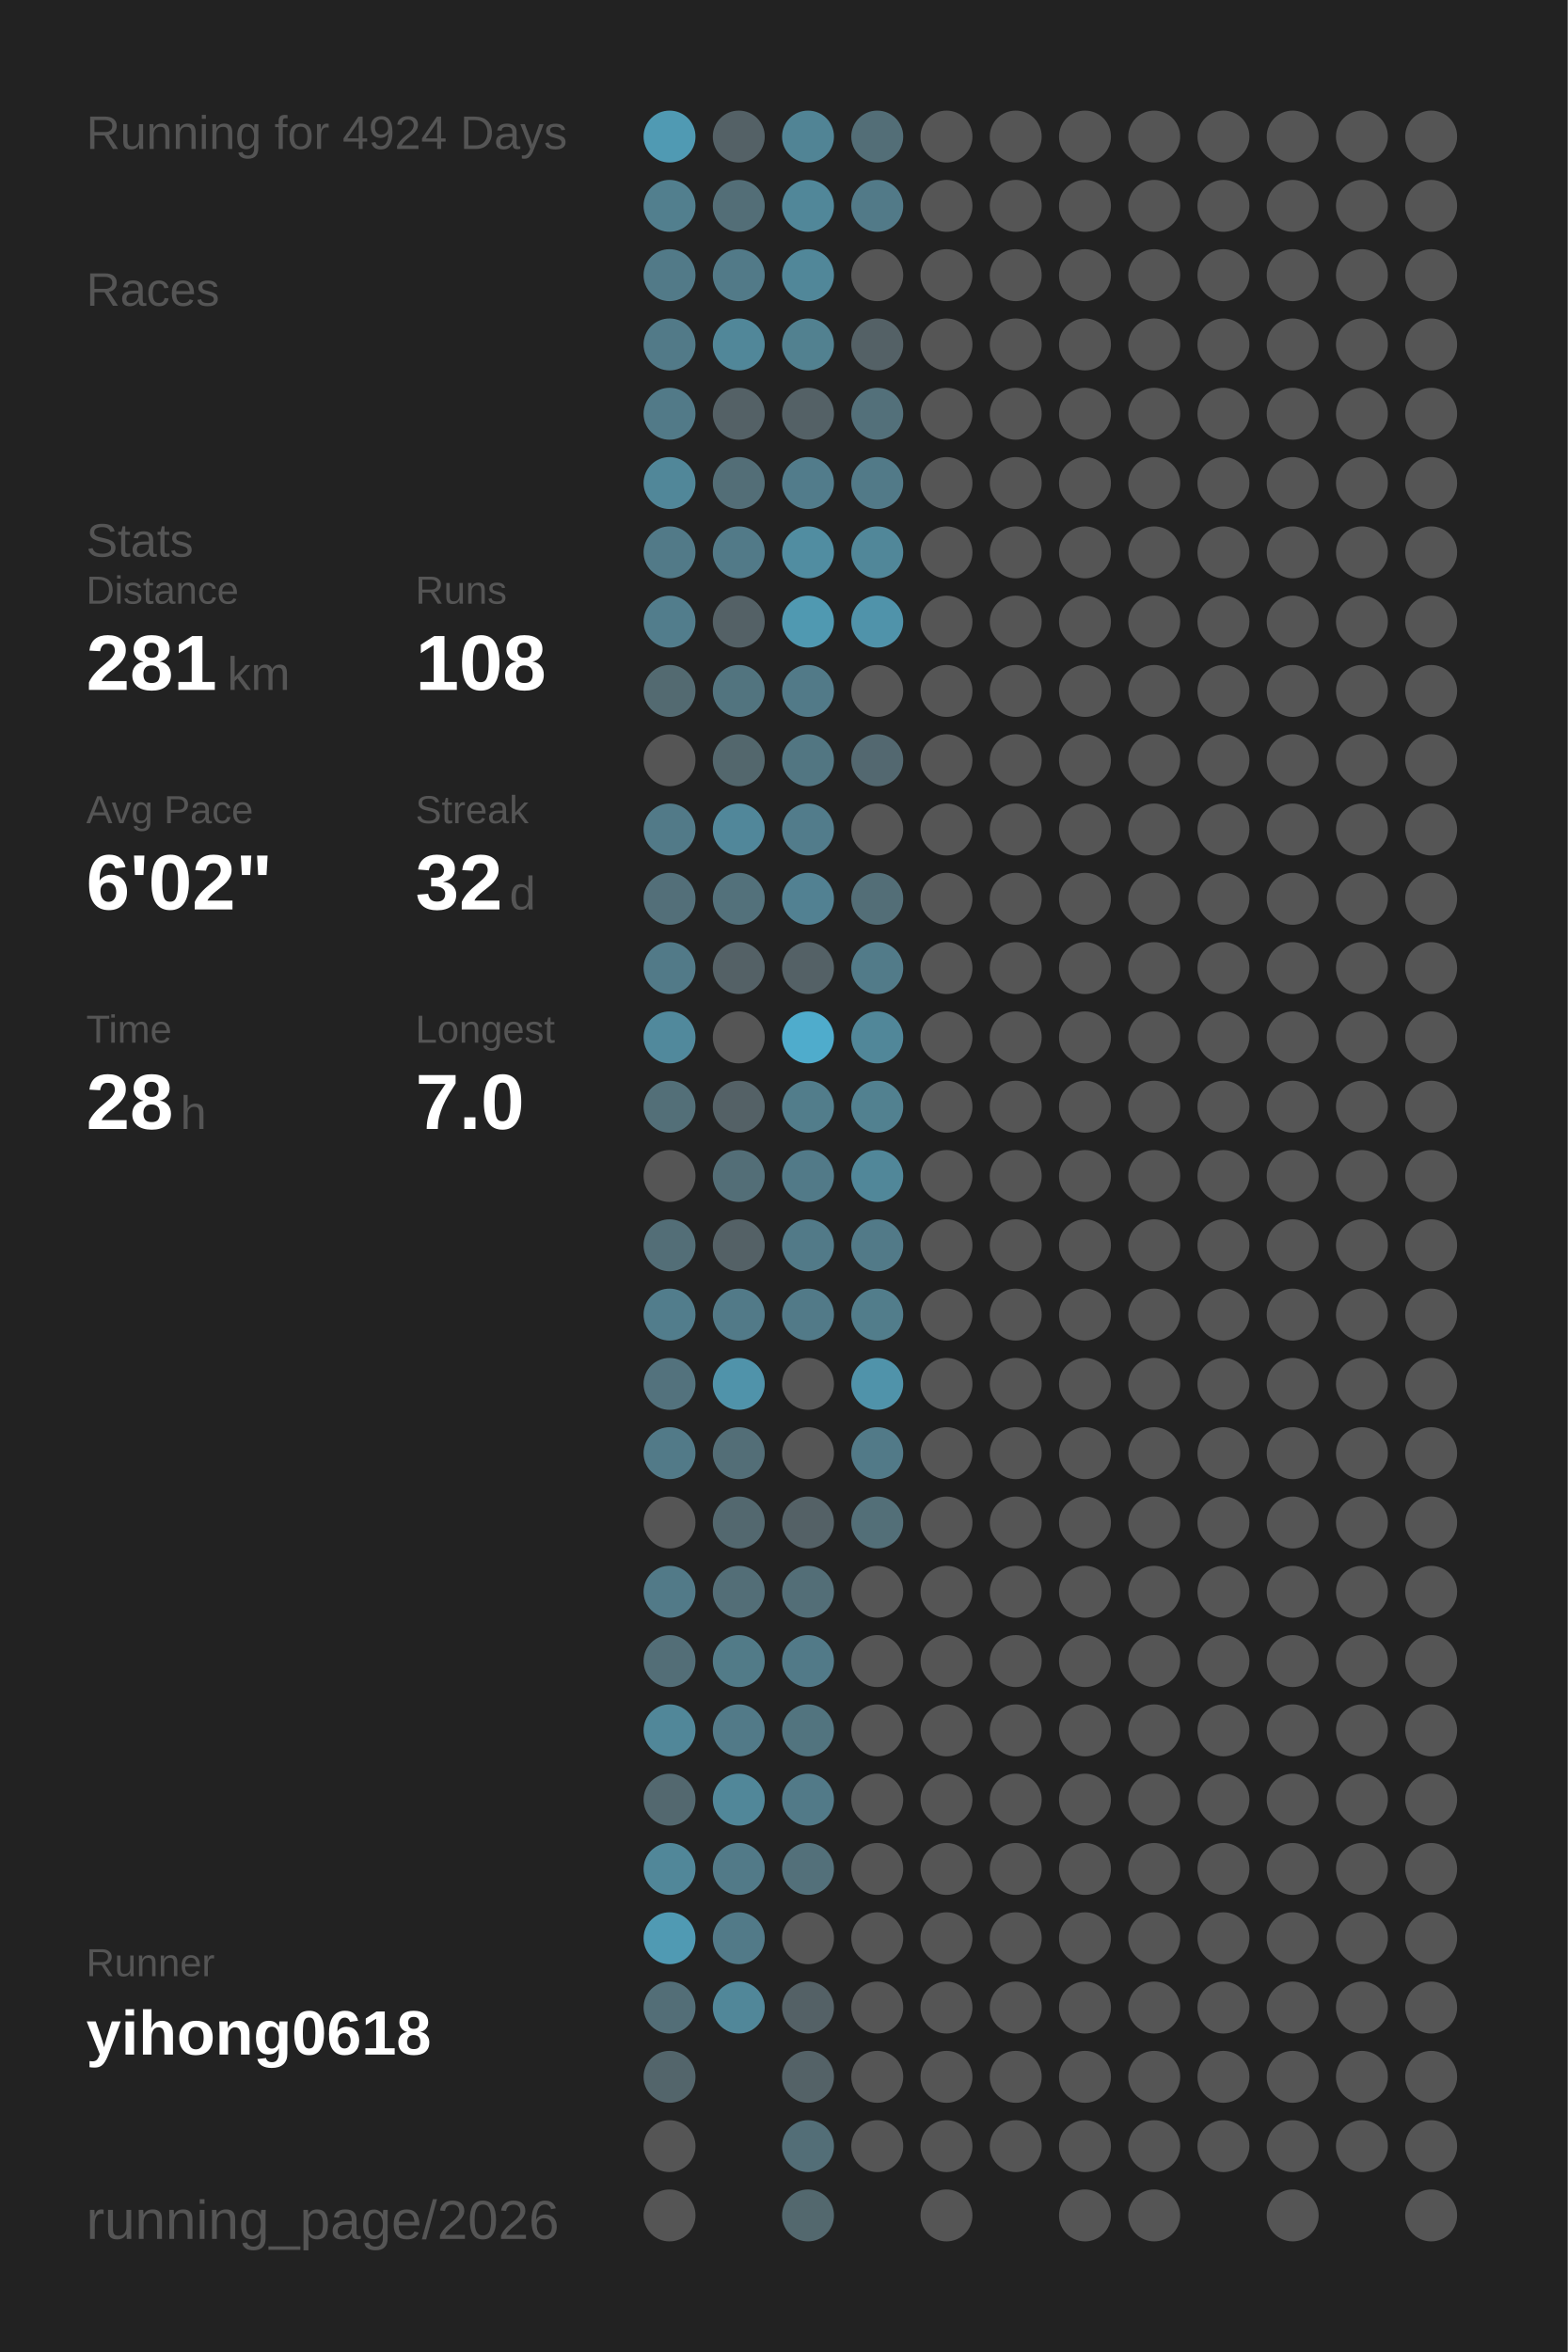
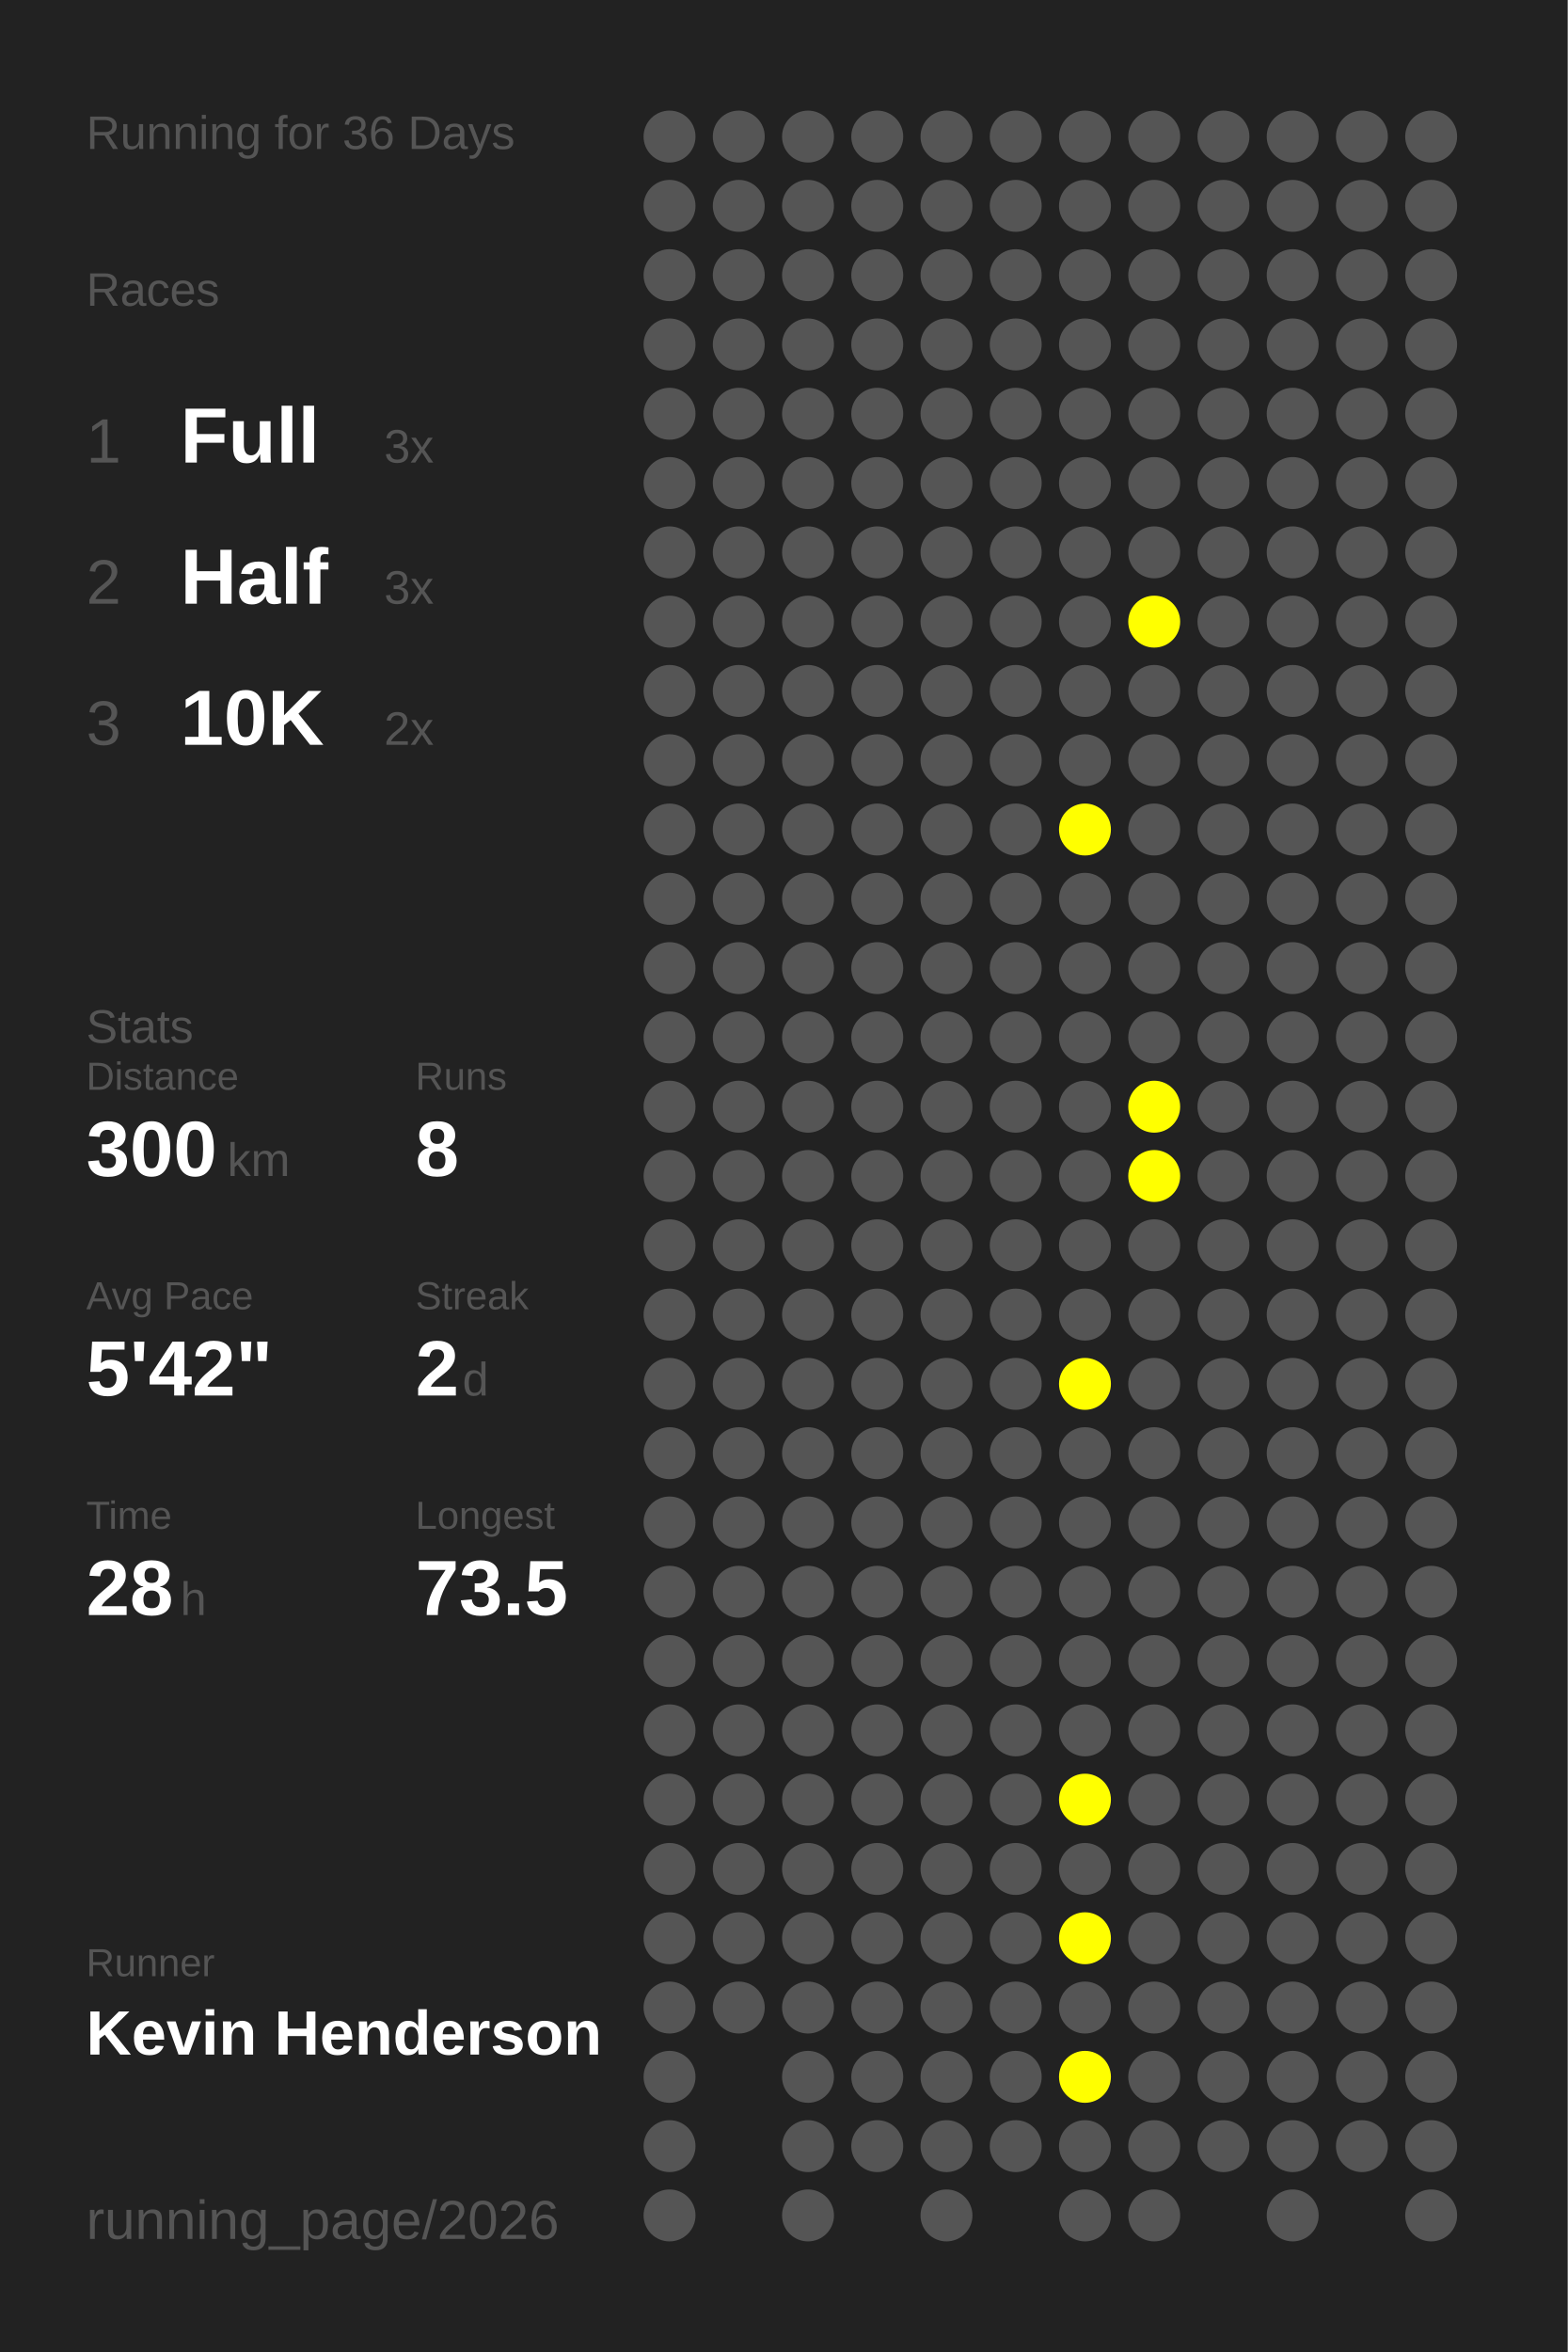
<svg xmlns="http://www.w3.org/2000/svg" baseProfile="full" height="300mm" version="1.1" viewBox="0,0,200,300" width="200mm">
  <defs />
  <rect fill="#222222" height="300" width="200" x="0" y="0" />
-   <text fill="#555555" style="font-size:6px; font-family:Arial;" x="11" y="19">Running for 4924 Days</text>
+   <text fill="#555555" style="font-size:6px; font-family:Arial;" x="11" y="19">Running for 36 Days</text>
  <text fill="#555555" style="font-size:6px; font-family:Arial;" x="11" y="39">Races</text>
-   <text fill="#555555" style="font-size:6px; font-family:Arial;" x="11" y="71">Stats</text>
-   <text fill="#555555" style="font-size:5px; font-family:Arial;" x="11" y="77">Distance</text>
-   <text fill="#FFFFFF" style="font-size:10px; font-family:Arial; font-weight:bold;" x="11" y="88">281</text>
-   <text fill="#555555" style="font-size:6px; font-family:Arial;" x="29" y="88">km</text>
-   <text fill="#555555" style="font-size:5px; font-family:Arial;" x="53" y="77">Runs</text>
-   <text fill="#FFFFFF" style="font-size:10px; font-family:Arial; font-weight:bold;" x="53" y="88">108</text>
-   <text fill="#555555" style="font-size:5px; font-family:Arial;" x="11" y="105">Avg Pace</text>
-   <text fill="#FFFFFF" style="font-size:10px; font-family:Arial; font-weight:bold;" x="11" y="116">6'02"</text>
-   <text fill="#555555" style="font-size:5px; font-family:Arial;" x="53" y="105">Streak</text>
-   <text fill="#FFFFFF" style="font-size:10px; font-family:Arial; font-weight:bold;" x="53" y="116">32</text>
-   <text fill="#555555" style="font-size:6px; font-family:Arial;" x="65" y="116">d</text>
-   <text fill="#555555" style="font-size:5px; font-family:Arial;" x="11" y="133">Time</text>
-   <text fill="#FFFFFF" style="font-size:10px; font-family:Arial; font-weight:bold;" x="11" y="144">28</text>
-   <text fill="#555555" style="font-size:6px; font-family:Arial;" x="23" y="144">h</text>
-   <text fill="#555555" style="font-size:5px; font-family:Arial;" x="53" y="133">Longest</text>
-   <text fill="#FFFFFF" style="font-size:10px; font-family:Arial; font-weight:bold;" x="53" y="144">7.0</text>
+   <text fill="#555555" style="font-size:8px; font-family:Arial;" x="11" y="59">1</text>
+   <text fill="#FFFFFF" style="font-size:10px; font-family:Arial; font-weight:bold;" x="23" y="59">Full</text>
+   <text fill="#555555" style="font-size:6px; font-family:Arial;" x="49" y="59">3x</text>
+   <text fill="#555555" style="font-size:8px; font-family:Arial;" x="11" y="77">2</text>
+   <text fill="#FFFFFF" style="font-size:10px; font-family:Arial; font-weight:bold;" x="23" y="77">Half</text>
+   <text fill="#555555" style="font-size:6px; font-family:Arial;" x="49" y="77">3x</text>
+   <text fill="#555555" style="font-size:8px; font-family:Arial;" x="11" y="95">3</text>
+   <text fill="#FFFFFF" style="font-size:10px; font-family:Arial; font-weight:bold;" x="23" y="95">10K</text>
+   <text fill="#555555" style="font-size:6px; font-family:Arial;" x="49" y="95">2x</text>
+   <text fill="#555555" style="font-size:6px; font-family:Arial;" x="11" y="133">Stats</text>
+   <text fill="#555555" style="font-size:5px; font-family:Arial;" x="11" y="139">Distance</text>
+   <text fill="#FFFFFF" style="font-size:10px; font-family:Arial; font-weight:bold;" x="11" y="150">300</text>
+   <text fill="#555555" style="font-size:6px; font-family:Arial;" x="29" y="150">km</text>
+   <text fill="#555555" style="font-size:5px; font-family:Arial;" x="53" y="139">Runs</text>
+   <text fill="#FFFFFF" style="font-size:10px; font-family:Arial; font-weight:bold;" x="53" y="150">8</text>
+   <text fill="#555555" style="font-size:5px; font-family:Arial;" x="11" y="167">Avg Pace</text>
+   <text fill="#FFFFFF" style="font-size:10px; font-family:Arial; font-weight:bold;" x="11" y="178">5'42"</text>
+   <text fill="#555555" style="font-size:5px; font-family:Arial;" x="53" y="167">Streak</text>
+   <text fill="#FFFFFF" style="font-size:10px; font-family:Arial; font-weight:bold;" x="53" y="178">2</text>
+   <text fill="#555555" style="font-size:6px; font-family:Arial;" x="59" y="178">d</text>
+   <text fill="#555555" style="font-size:5px; font-family:Arial;" x="11" y="195">Time</text>
+   <text fill="#FFFFFF" style="font-size:10px; font-family:Arial; font-weight:bold;" x="11" y="206">28</text>
+   <text fill="#555555" style="font-size:6px; font-family:Arial;" x="23" y="206">h</text>
+   <text fill="#555555" style="font-size:5px; font-family:Arial;" x="53" y="195">Longest</text>
+   <text fill="#FFFFFF" style="font-size:10px; font-family:Arial; font-weight:bold;" x="53" y="206">73.5</text>
  <text fill="#555555" style="font-size:5px; font-family:Arial;" x="11" y="252.065">Runner</text>
-   <text fill="#FFFFFF" style="font-size:8px; font-family:Arial; font-weight:bold;" x="11" y="262.065">yihong0618</text>
+   <text fill="#FFFFFF" style="font-size:8px; font-family:Arial; font-weight:bold;" x="11" y="262.065">Kevin Henderson</text>
  <text fill="#555555" style="font-size:7px; font-family:Arial;" x="11" y="285.581">running_page/2026</text>
-   <circle cx="85.417" cy="17.419" fill="#509ab3" r="3.312" />
-   <circle cx="85.417" cy="26.258" fill="#527f8e" r="3.312" />
-   <circle cx="85.417" cy="35.097" fill="#527a88" r="3.312" />
-   <circle cx="85.417" cy="43.935" fill="#527a88" r="3.312" />
-   <circle cx="85.417" cy="52.774" fill="#527a88" r="3.312" />
-   <circle cx="85.417" cy="61.613" fill="#518799" r="3.312" />
-   <circle cx="85.417" cy="70.452" fill="#527a88" r="3.312" />
-   <circle cx="85.417" cy="79.29" fill="#527d8c" r="3.312" />
-   <circle cx="85.417" cy="88.129" fill="#536a71" r="3.312" />
+   <circle cx="85.417" cy="17.419" fill="#555555" r="3.312" />
+   <circle cx="85.417" cy="26.258" fill="#555555" r="3.312" />
+   <circle cx="85.417" cy="35.097" fill="#555555" r="3.312" />
+   <circle cx="85.417" cy="43.935" fill="#555555" r="3.312" />
+   <circle cx="85.417" cy="52.774" fill="#555555" r="3.312" />
+   <circle cx="85.417" cy="61.613" fill="#555555" r="3.312" />
+   <circle cx="85.417" cy="70.452" fill="#555555" r="3.312" />
+   <circle cx="85.417" cy="79.29" fill="#555555" r="3.312" />
+   <circle cx="85.417" cy="88.129" fill="#555555" r="3.312" />
  <circle cx="85.417" cy="96.968" fill="#555555" r="3.312" />
-   <circle cx="85.417" cy="105.806" fill="#527a88" r="3.312" />
-   <circle cx="85.417" cy="114.645" fill="#536f79" r="3.312" />
-   <circle cx="85.417" cy="123.484" fill="#527a88" r="3.312" />
-   <circle cx="85.417" cy="132.323" fill="#51899c" r="3.312" />
-   <circle cx="85.417" cy="141.161" fill="#536f78" r="3.312" />
+   <circle cx="85.417" cy="105.806" fill="#555555" r="3.312" />
+   <circle cx="85.417" cy="114.645" fill="#555555" r="3.312" />
+   <circle cx="85.417" cy="123.484" fill="#555555" r="3.312" />
+   <circle cx="85.417" cy="132.323" fill="#555555" r="3.312" />
+   <circle cx="85.417" cy="141.161" fill="#555555" r="3.312" />
  <circle cx="85.417" cy="150" fill="#555555" r="3.312" />
-   <circle cx="85.417" cy="158.839" fill="#536e77" r="3.312" />
-   <circle cx="85.417" cy="167.677" fill="#527d8c" r="3.312" />
-   <circle cx="85.417" cy="176.516" fill="#53727d" r="3.312" />
-   <circle cx="85.417" cy="185.355" fill="#527a88" r="3.312" />
+   <circle cx="85.417" cy="158.839" fill="#555555" r="3.312" />
+   <circle cx="85.417" cy="167.677" fill="#555555" r="3.312" />
+   <circle cx="85.417" cy="176.516" fill="#555555" r="3.312" />
+   <circle cx="85.417" cy="185.355" fill="#555555" r="3.312" />
  <circle cx="85.417" cy="194.194" fill="#555555" r="3.312" />
-   <circle cx="85.417" cy="203.032" fill="#527a88" r="3.312" />
-   <circle cx="85.417" cy="211.871" fill="#536e77" r="3.312" />
-   <circle cx="85.417" cy="220.71" fill="#518799" r="3.312" />
-   <circle cx="85.417" cy="229.548" fill="#53686f" r="3.312" />
-   <circle cx="85.417" cy="238.387" fill="#518799" r="3.312" />
-   <circle cx="85.417" cy="247.226" fill="#509ab3" r="3.312" />
-   <circle cx="85.417" cy="256.065" fill="#536e77" r="3.312" />
-   <circle cx="85.417" cy="264.903" fill="#53656b" r="3.312" />
+   <circle cx="85.417" cy="203.032" fill="#555555" r="3.312" />
+   <circle cx="85.417" cy="211.871" fill="#555555" r="3.312" />
+   <circle cx="85.417" cy="220.71" fill="#555555" r="3.312" />
+   <circle cx="85.417" cy="229.548" fill="#555555" r="3.312" />
+   <circle cx="85.417" cy="238.387" fill="#555555" r="3.312" />
+   <circle cx="85.417" cy="247.226" fill="#555555" r="3.312" />
+   <circle cx="85.417" cy="256.065" fill="#555555" r="3.312" />
+   <circle cx="85.417" cy="264.903" fill="#555555" r="3.312" />
  <circle cx="85.417" cy="273.742" fill="#555555" r="3.312" />
  <circle cx="85.417" cy="282.581" fill="#555555" r="3.312" />
-   <circle cx="94.25" cy="17.419" fill="#546166" r="3.312" />
-   <circle cx="94.25" cy="26.258" fill="#536e77" r="3.312" />
-   <circle cx="94.25" cy="35.097" fill="#527a88" r="3.312" />
-   <circle cx="94.25" cy="43.935" fill="#518799" r="3.312" />
-   <circle cx="94.25" cy="52.774" fill="#546166" r="3.312" />
-   <circle cx="94.25" cy="61.613" fill="#536e77" r="3.312" />
-   <circle cx="94.25" cy="70.452" fill="#527a88" r="3.312" />
-   <circle cx="94.25" cy="79.29" fill="#546166" r="3.312" />
-   <circle cx="94.25" cy="88.129" fill="#52747f" r="3.312" />
-   <circle cx="94.25" cy="96.968" fill="#53676d" r="3.312" />
-   <circle cx="94.25" cy="105.806" fill="#51879a" r="3.312" />
-   <circle cx="94.25" cy="114.645" fill="#53717b" r="3.312" />
-   <circle cx="94.25" cy="123.484" fill="#546166" r="3.312" />
+   <circle cx="94.25" cy="17.419" fill="#555555" r="3.312" />
+   <circle cx="94.25" cy="26.258" fill="#555555" r="3.312" />
+   <circle cx="94.25" cy="35.097" fill="#555555" r="3.312" />
+   <circle cx="94.25" cy="43.935" fill="#555555" r="3.312" />
+   <circle cx="94.25" cy="52.774" fill="#555555" r="3.312" />
+   <circle cx="94.25" cy="61.613" fill="#555555" r="3.312" />
+   <circle cx="94.25" cy="70.452" fill="#555555" r="3.312" />
+   <circle cx="94.25" cy="79.29" fill="#555555" r="3.312" />
+   <circle cx="94.25" cy="88.129" fill="#555555" r="3.312" />
+   <circle cx="94.25" cy="96.968" fill="#555555" r="3.312" />
+   <circle cx="94.25" cy="105.806" fill="#555555" r="3.312" />
+   <circle cx="94.25" cy="114.645" fill="#555555" r="3.312" />
+   <circle cx="94.25" cy="123.484" fill="#555555" r="3.312" />
  <circle cx="94.25" cy="132.323" fill="#555555" r="3.312" />
-   <circle cx="94.25" cy="141.161" fill="#546166" r="3.312" />
-   <circle cx="94.25" cy="150" fill="#536e77" r="3.312" />
-   <circle cx="94.25" cy="158.839" fill="#546166" r="3.312" />
-   <circle cx="94.25" cy="167.677" fill="#527a88" r="3.312" />
-   <circle cx="94.25" cy="176.516" fill="#5093aa" r="3.312" />
-   <circle cx="94.25" cy="185.355" fill="#536e77" r="3.312" />
-   <circle cx="94.25" cy="194.194" fill="#53686f" r="3.312" />
-   <circle cx="94.25" cy="203.032" fill="#536e77" r="3.312" />
-   <circle cx="94.25" cy="211.871" fill="#527b88" r="3.312" />
-   <circle cx="94.25" cy="220.71" fill="#527a88" r="3.312" />
-   <circle cx="94.25" cy="229.548" fill="#518799" r="3.312" />
-   <circle cx="94.25" cy="238.387" fill="#527a88" r="3.312" />
-   <circle cx="94.25" cy="247.226" fill="#527a88" r="3.312" />
-   <circle cx="94.25" cy="256.065" fill="#518799" r="3.312" />
-   <circle cx="103.083" cy="17.419" fill="#518495" r="3.312" />
-   <circle cx="103.083" cy="26.258" fill="#518799" r="3.312" />
-   <circle cx="103.083" cy="35.097" fill="#518799" r="3.312" />
-   <circle cx="103.083" cy="43.935" fill="#528190" r="3.312" />
-   <circle cx="103.083" cy="52.774" fill="#546166" r="3.312" />
-   <circle cx="103.083" cy="61.613" fill="#527c8b" r="3.312" />
-   <circle cx="103.083" cy="70.452" fill="#518da1" r="3.312" />
-   <circle cx="103.083" cy="79.29" fill="#5099b1" r="3.312" />
-   <circle cx="103.083" cy="88.129" fill="#527a88" r="3.312" />
-   <circle cx="103.083" cy="96.968" fill="#527682" r="3.312" />
-   <circle cx="103.083" cy="105.806" fill="#527c8b" r="3.312" />
-   <circle cx="103.083" cy="114.645" fill="#528192" r="3.312" />
-   <circle cx="103.083" cy="123.484" fill="#546166" r="3.312" />
-   <circle cx="103.083" cy="132.323" fill="#4faccc" r="3.312" />
-   <circle cx="103.083" cy="141.161" fill="#527d8b" r="3.312" />
-   <circle cx="103.083" cy="150" fill="#527a88" r="3.312" />
-   <circle cx="103.083" cy="158.839" fill="#527a88" r="3.312" />
-   <circle cx="103.083" cy="167.677" fill="#527a88" r="3.312" />
+   <circle cx="94.25" cy="141.161" fill="#555555" r="3.312" />
+   <circle cx="94.25" cy="150" fill="#555555" r="3.312" />
+   <circle cx="94.25" cy="158.839" fill="#555555" r="3.312" />
+   <circle cx="94.25" cy="167.677" fill="#555555" r="3.312" />
+   <circle cx="94.25" cy="176.516" fill="#555555" r="3.312" />
+   <circle cx="94.25" cy="185.355" fill="#555555" r="3.312" />
+   <circle cx="94.25" cy="194.194" fill="#555555" r="3.312" />
+   <circle cx="94.25" cy="203.032" fill="#555555" r="3.312" />
+   <circle cx="94.25" cy="211.871" fill="#555555" r="3.312" />
+   <circle cx="94.25" cy="220.71" fill="#555555" r="3.312" />
+   <circle cx="94.25" cy="229.548" fill="#555555" r="3.312" />
+   <circle cx="94.25" cy="238.387" fill="#555555" r="3.312" />
+   <circle cx="94.25" cy="247.226" fill="#555555" r="3.312" />
+   <circle cx="94.25" cy="256.065" fill="#555555" r="3.312" />
+   <circle cx="103.083" cy="17.419" fill="#555555" r="3.312" />
+   <circle cx="103.083" cy="26.258" fill="#555555" r="3.312" />
+   <circle cx="103.083" cy="35.097" fill="#555555" r="3.312" />
+   <circle cx="103.083" cy="43.935" fill="#555555" r="3.312" />
+   <circle cx="103.083" cy="52.774" fill="#555555" r="3.312" />
+   <circle cx="103.083" cy="61.613" fill="#555555" r="3.312" />
+   <circle cx="103.083" cy="70.452" fill="#555555" r="3.312" />
+   <circle cx="103.083" cy="79.29" fill="#555555" r="3.312" />
+   <circle cx="103.083" cy="88.129" fill="#555555" r="3.312" />
+   <circle cx="103.083" cy="96.968" fill="#555555" r="3.312" />
+   <circle cx="103.083" cy="105.806" fill="#555555" r="3.312" />
+   <circle cx="103.083" cy="114.645" fill="#555555" r="3.312" />
+   <circle cx="103.083" cy="123.484" fill="#555555" r="3.312" />
+   <circle cx="103.083" cy="132.323" fill="#555555" r="3.312" />
+   <circle cx="103.083" cy="141.161" fill="#555555" r="3.312" />
+   <circle cx="103.083" cy="150" fill="#555555" r="3.312" />
+   <circle cx="103.083" cy="158.839" fill="#555555" r="3.312" />
+   <circle cx="103.083" cy="167.677" fill="#555555" r="3.312" />
  <circle cx="103.083" cy="176.516" fill="#555555" r="3.312" />
  <circle cx="103.083" cy="185.355" fill="#555555" r="3.312" />
-   <circle cx="103.083" cy="194.194" fill="#546166" r="3.312" />
-   <circle cx="103.083" cy="203.032" fill="#536e77" r="3.312" />
-   <circle cx="103.083" cy="211.871" fill="#527a88" r="3.312" />
-   <circle cx="103.083" cy="220.71" fill="#52747f" r="3.312" />
-   <circle cx="103.083" cy="229.548" fill="#527a88" r="3.312" />
-   <circle cx="103.083" cy="238.387" fill="#53707a" r="3.312" />
+   <circle cx="103.083" cy="194.194" fill="#555555" r="3.312" />
+   <circle cx="103.083" cy="203.032" fill="#555555" r="3.312" />
+   <circle cx="103.083" cy="211.871" fill="#555555" r="3.312" />
+   <circle cx="103.083" cy="220.71" fill="#555555" r="3.312" />
+   <circle cx="103.083" cy="229.548" fill="#555555" r="3.312" />
+   <circle cx="103.083" cy="238.387" fill="#555555" r="3.312" />
  <circle cx="103.083" cy="247.226" fill="#555555" r="3.312" />
-   <circle cx="103.083" cy="256.065" fill="#546166" r="3.312" />
-   <circle cx="103.083" cy="264.903" fill="#546267" r="3.312" />
-   <circle cx="103.083" cy="273.742" fill="#536e77" r="3.312" />
-   <circle cx="103.083" cy="282.581" fill="#53686e" r="3.312" />
-   <circle cx="111.917" cy="17.419" fill="#536e77" r="3.312" />
-   <circle cx="111.917" cy="26.258" fill="#527a88" r="3.312" />
+   <circle cx="103.083" cy="256.065" fill="#555555" r="3.312" />
+   <circle cx="103.083" cy="264.903" fill="#555555" r="3.312" />
+   <circle cx="103.083" cy="273.742" fill="#555555" r="3.312" />
+   <circle cx="103.083" cy="282.581" fill="#555555" r="3.312" />
+   <circle cx="111.917" cy="17.419" fill="#555555" r="3.312" />
+   <circle cx="111.917" cy="26.258" fill="#555555" r="3.312" />
  <circle cx="111.917" cy="35.097" fill="#555555" r="3.312" />
-   <circle cx="111.917" cy="43.935" fill="#546166" r="3.312" />
-   <circle cx="111.917" cy="52.774" fill="#53707a" r="3.312" />
-   <circle cx="111.917" cy="61.613" fill="#527a88" r="3.312" />
-   <circle cx="111.917" cy="70.452" fill="#518799" r="3.312" />
-   <circle cx="111.917" cy="79.29" fill="#5093aa" r="3.312" />
+   <circle cx="111.917" cy="43.935" fill="#555555" r="3.312" />
+   <circle cx="111.917" cy="52.774" fill="#555555" r="3.312" />
+   <circle cx="111.917" cy="61.613" fill="#555555" r="3.312" />
+   <circle cx="111.917" cy="70.452" fill="#555555" r="3.312" />
+   <circle cx="111.917" cy="79.29" fill="#555555" r="3.312" />
  <circle cx="111.917" cy="88.129" fill="#555555" r="3.312" />
-   <circle cx="111.917" cy="96.968" fill="#536870" r="3.312" />
+   <circle cx="111.917" cy="96.968" fill="#555555" r="3.312" />
  <circle cx="111.917" cy="105.806" fill="#555555" r="3.312" />
-   <circle cx="111.917" cy="114.645" fill="#536e77" r="3.312" />
-   <circle cx="111.917" cy="123.484" fill="#527b89" r="3.312" />
-   <circle cx="111.917" cy="132.323" fill="#518799" r="3.312" />
-   <circle cx="111.917" cy="141.161" fill="#528190" r="3.312" />
-   <circle cx="111.917" cy="150" fill="#518799" r="3.312" />
-   <circle cx="111.917" cy="158.839" fill="#527a88" r="3.312" />
-   <circle cx="111.917" cy="167.677" fill="#527d8b" r="3.312" />
-   <circle cx="111.917" cy="176.516" fill="#5093aa" r="3.312" />
-   <circle cx="111.917" cy="185.355" fill="#527a88" r="3.312" />
-   <circle cx="111.917" cy="194.194" fill="#536f78" r="3.312" />
+   <circle cx="111.917" cy="114.645" fill="#555555" r="3.312" />
+   <circle cx="111.917" cy="123.484" fill="#555555" r="3.312" />
+   <circle cx="111.917" cy="132.323" fill="#555555" r="3.312" />
+   <circle cx="111.917" cy="141.161" fill="#555555" r="3.312" />
+   <circle cx="111.917" cy="150" fill="#555555" r="3.312" />
+   <circle cx="111.917" cy="158.839" fill="#555555" r="3.312" />
+   <circle cx="111.917" cy="167.677" fill="#555555" r="3.312" />
+   <circle cx="111.917" cy="176.516" fill="#555555" r="3.312" />
+   <circle cx="111.917" cy="185.355" fill="#555555" r="3.312" />
+   <circle cx="111.917" cy="194.194" fill="#555555" r="3.312" />
  <circle cx="111.917" cy="203.032" fill="#555555" r="3.312" />
  <circle cx="111.917" cy="211.871" fill="#555555" r="3.312" />
  <circle cx="111.917" cy="220.71" fill="#555555" r="3.312" />
  <circle cx="111.917" cy="229.548" fill="#555555" r="3.312" />
  <circle cx="111.917" cy="238.387" fill="#555555" r="3.312" />
  <circle cx="111.917" cy="247.226" fill="#555555" r="3.312" />
  <circle cx="111.917" cy="256.065" fill="#555555" r="3.312" />
  <circle cx="111.917" cy="264.903" fill="#555555" r="3.312" />
  <circle cx="111.917" cy="273.742" fill="#555555" r="3.312" />
  <circle cx="120.75" cy="17.419" fill="#555555" r="3.312" />
  <circle cx="120.75" cy="26.258" fill="#555555" r="3.312" />
  <circle cx="120.75" cy="35.097" fill="#555555" r="3.312" />
  <circle cx="120.75" cy="43.935" fill="#555555" r="3.312" />
  <circle cx="120.75" cy="52.774" fill="#555555" r="3.312" />
  <circle cx="120.75" cy="61.613" fill="#555555" r="3.312" />
  <circle cx="120.75" cy="70.452" fill="#555555" r="3.312" />
  <circle cx="120.75" cy="79.29" fill="#555555" r="3.312" />
  <circle cx="120.75" cy="88.129" fill="#555555" r="3.312" />
  <circle cx="120.75" cy="96.968" fill="#555555" r="3.312" />
  <circle cx="120.75" cy="105.806" fill="#555555" r="3.312" />
  <circle cx="120.75" cy="114.645" fill="#555555" r="3.312" />
  <circle cx="120.75" cy="123.484" fill="#555555" r="3.312" />
  <circle cx="120.75" cy="132.323" fill="#555555" r="3.312" />
  <circle cx="120.75" cy="141.161" fill="#555555" r="3.312" />
  <circle cx="120.75" cy="150" fill="#555555" r="3.312" />
  <circle cx="120.75" cy="158.839" fill="#555555" r="3.312" />
  <circle cx="120.75" cy="167.677" fill="#555555" r="3.312" />
  <circle cx="120.75" cy="176.516" fill="#555555" r="3.312" />
  <circle cx="120.75" cy="185.355" fill="#555555" r="3.312" />
  <circle cx="120.75" cy="194.194" fill="#555555" r="3.312" />
  <circle cx="120.75" cy="203.032" fill="#555555" r="3.312" />
  <circle cx="120.75" cy="211.871" fill="#555555" r="3.312" />
  <circle cx="120.75" cy="220.71" fill="#555555" r="3.312" />
  <circle cx="120.75" cy="229.548" fill="#555555" r="3.312" />
  <circle cx="120.75" cy="238.387" fill="#555555" r="3.312" />
  <circle cx="120.75" cy="247.226" fill="#555555" r="3.312" />
  <circle cx="120.75" cy="256.065" fill="#555555" r="3.312" />
  <circle cx="120.75" cy="264.903" fill="#555555" r="3.312" />
  <circle cx="120.75" cy="273.742" fill="#555555" r="3.312" />
  <circle cx="120.75" cy="282.581" fill="#555555" r="3.312" />
  <circle cx="129.583" cy="17.419" fill="#555555" r="3.312" />
  <circle cx="129.583" cy="26.258" fill="#555555" r="3.312" />
  <circle cx="129.583" cy="35.097" fill="#555555" r="3.312" />
  <circle cx="129.583" cy="43.935" fill="#555555" r="3.312" />
  <circle cx="129.583" cy="52.774" fill="#555555" r="3.312" />
  <circle cx="129.583" cy="61.613" fill="#555555" r="3.312" />
  <circle cx="129.583" cy="70.452" fill="#555555" r="3.312" />
  <circle cx="129.583" cy="79.29" fill="#555555" r="3.312" />
  <circle cx="129.583" cy="88.129" fill="#555555" r="3.312" />
  <circle cx="129.583" cy="96.968" fill="#555555" r="3.312" />
  <circle cx="129.583" cy="105.806" fill="#555555" r="3.312" />
  <circle cx="129.583" cy="114.645" fill="#555555" r="3.312" />
  <circle cx="129.583" cy="123.484" fill="#555555" r="3.312" />
  <circle cx="129.583" cy="132.323" fill="#555555" r="3.312" />
  <circle cx="129.583" cy="141.161" fill="#555555" r="3.312" />
  <circle cx="129.583" cy="150" fill="#555555" r="3.312" />
  <circle cx="129.583" cy="158.839" fill="#555555" r="3.312" />
  <circle cx="129.583" cy="167.677" fill="#555555" r="3.312" />
  <circle cx="129.583" cy="176.516" fill="#555555" r="3.312" />
  <circle cx="129.583" cy="185.355" fill="#555555" r="3.312" />
  <circle cx="129.583" cy="194.194" fill="#555555" r="3.312" />
  <circle cx="129.583" cy="203.032" fill="#555555" r="3.312" />
  <circle cx="129.583" cy="211.871" fill="#555555" r="3.312" />
  <circle cx="129.583" cy="220.71" fill="#555555" r="3.312" />
  <circle cx="129.583" cy="229.548" fill="#555555" r="3.312" />
  <circle cx="129.583" cy="238.387" fill="#555555" r="3.312" />
  <circle cx="129.583" cy="247.226" fill="#555555" r="3.312" />
  <circle cx="129.583" cy="256.065" fill="#555555" r="3.312" />
  <circle cx="129.583" cy="264.903" fill="#555555" r="3.312" />
  <circle cx="129.583" cy="273.742" fill="#555555" r="3.312" />
  <circle cx="138.417" cy="17.419" fill="#555555" r="3.312" />
  <circle cx="138.417" cy="26.258" fill="#555555" r="3.312" />
  <circle cx="138.417" cy="35.097" fill="#555555" r="3.312" />
  <circle cx="138.417" cy="43.935" fill="#555555" r="3.312" />
  <circle cx="138.417" cy="52.774" fill="#555555" r="3.312" />
  <circle cx="138.417" cy="61.613" fill="#555555" r="3.312" />
  <circle cx="138.417" cy="70.452" fill="#555555" r="3.312" />
  <circle cx="138.417" cy="79.29" fill="#555555" r="3.312" />
  <circle cx="138.417" cy="88.129" fill="#555555" r="3.312" />
  <circle cx="138.417" cy="96.968" fill="#555555" r="3.312" />
-   <circle cx="138.417" cy="105.806" fill="#555555" r="3.312" />
+   <circle cx="138.417" cy="105.806" fill="#FFFF00" r="3.312" />
  <circle cx="138.417" cy="114.645" fill="#555555" r="3.312" />
  <circle cx="138.417" cy="123.484" fill="#555555" r="3.312" />
  <circle cx="138.417" cy="132.323" fill="#555555" r="3.312" />
  <circle cx="138.417" cy="141.161" fill="#555555" r="3.312" />
  <circle cx="138.417" cy="150" fill="#555555" r="3.312" />
  <circle cx="138.417" cy="158.839" fill="#555555" r="3.312" />
  <circle cx="138.417" cy="167.677" fill="#555555" r="3.312" />
-   <circle cx="138.417" cy="176.516" fill="#555555" r="3.312" />
+   <circle cx="138.417" cy="176.516" fill="#FFFF00" r="3.312" />
  <circle cx="138.417" cy="185.355" fill="#555555" r="3.312" />
  <circle cx="138.417" cy="194.194" fill="#555555" r="3.312" />
  <circle cx="138.417" cy="203.032" fill="#555555" r="3.312" />
  <circle cx="138.417" cy="211.871" fill="#555555" r="3.312" />
  <circle cx="138.417" cy="220.71" fill="#555555" r="3.312" />
-   <circle cx="138.417" cy="229.548" fill="#555555" r="3.312" />
+   <circle cx="138.417" cy="229.548" fill="#FFFF00" r="3.312" />
  <circle cx="138.417" cy="238.387" fill="#555555" r="3.312" />
-   <circle cx="138.417" cy="247.226" fill="#555555" r="3.312" />
+   <circle cx="138.417" cy="247.226" fill="#FFFF00" r="3.312" />
  <circle cx="138.417" cy="256.065" fill="#555555" r="3.312" />
-   <circle cx="138.417" cy="264.903" fill="#555555" r="3.312" />
+   <circle cx="138.417" cy="264.903" fill="#FFFF00" r="3.312" />
  <circle cx="138.417" cy="273.742" fill="#555555" r="3.312" />
  <circle cx="138.417" cy="282.581" fill="#555555" r="3.312" />
  <circle cx="147.25" cy="17.419" fill="#555555" r="3.312" />
  <circle cx="147.25" cy="26.258" fill="#555555" r="3.312" />
  <circle cx="147.25" cy="35.097" fill="#555555" r="3.312" />
  <circle cx="147.25" cy="43.935" fill="#555555" r="3.312" />
  <circle cx="147.25" cy="52.774" fill="#555555" r="3.312" />
  <circle cx="147.25" cy="61.613" fill="#555555" r="3.312" />
  <circle cx="147.25" cy="70.452" fill="#555555" r="3.312" />
-   <circle cx="147.25" cy="79.29" fill="#555555" r="3.312" />
+   <circle cx="147.25" cy="79.29" fill="#FFFF00" r="3.312" />
  <circle cx="147.25" cy="88.129" fill="#555555" r="3.312" />
  <circle cx="147.25" cy="96.968" fill="#555555" r="3.312" />
  <circle cx="147.25" cy="105.806" fill="#555555" r="3.312" />
  <circle cx="147.25" cy="114.645" fill="#555555" r="3.312" />
  <circle cx="147.25" cy="123.484" fill="#555555" r="3.312" />
  <circle cx="147.25" cy="132.323" fill="#555555" r="3.312" />
-   <circle cx="147.25" cy="141.161" fill="#555555" r="3.312" />
-   <circle cx="147.25" cy="150" fill="#555555" r="3.312" />
+   <circle cx="147.25" cy="141.161" fill="#FFFF00" r="3.312" />
+   <circle cx="147.25" cy="150" fill="#FFFF00" r="3.312" />
  <circle cx="147.25" cy="158.839" fill="#555555" r="3.312" />
  <circle cx="147.25" cy="167.677" fill="#555555" r="3.312" />
  <circle cx="147.25" cy="176.516" fill="#555555" r="3.312" />
  <circle cx="147.25" cy="185.355" fill="#555555" r="3.312" />
  <circle cx="147.25" cy="194.194" fill="#555555" r="3.312" />
  <circle cx="147.25" cy="203.032" fill="#555555" r="3.312" />
  <circle cx="147.25" cy="211.871" fill="#555555" r="3.312" />
  <circle cx="147.25" cy="220.71" fill="#555555" r="3.312" />
  <circle cx="147.25" cy="229.548" fill="#555555" r="3.312" />
  <circle cx="147.25" cy="238.387" fill="#555555" r="3.312" />
  <circle cx="147.25" cy="247.226" fill="#555555" r="3.312" />
  <circle cx="147.25" cy="256.065" fill="#555555" r="3.312" />
  <circle cx="147.25" cy="264.903" fill="#555555" r="3.312" />
  <circle cx="147.25" cy="273.742" fill="#555555" r="3.312" />
  <circle cx="147.25" cy="282.581" fill="#555555" r="3.312" />
  <circle cx="156.083" cy="17.419" fill="#555555" r="3.312" />
  <circle cx="156.083" cy="26.258" fill="#555555" r="3.312" />
  <circle cx="156.083" cy="35.097" fill="#555555" r="3.312" />
  <circle cx="156.083" cy="43.935" fill="#555555" r="3.312" />
  <circle cx="156.083" cy="52.774" fill="#555555" r="3.312" />
  <circle cx="156.083" cy="61.613" fill="#555555" r="3.312" />
  <circle cx="156.083" cy="70.452" fill="#555555" r="3.312" />
  <circle cx="156.083" cy="79.29" fill="#555555" r="3.312" />
  <circle cx="156.083" cy="88.129" fill="#555555" r="3.312" />
  <circle cx="156.083" cy="96.968" fill="#555555" r="3.312" />
  <circle cx="156.083" cy="105.806" fill="#555555" r="3.312" />
  <circle cx="156.083" cy="114.645" fill="#555555" r="3.312" />
  <circle cx="156.083" cy="123.484" fill="#555555" r="3.312" />
  <circle cx="156.083" cy="132.323" fill="#555555" r="3.312" />
  <circle cx="156.083" cy="141.161" fill="#555555" r="3.312" />
  <circle cx="156.083" cy="150" fill="#555555" r="3.312" />
  <circle cx="156.083" cy="158.839" fill="#555555" r="3.312" />
  <circle cx="156.083" cy="167.677" fill="#555555" r="3.312" />
  <circle cx="156.083" cy="176.516" fill="#555555" r="3.312" />
  <circle cx="156.083" cy="185.355" fill="#555555" r="3.312" />
  <circle cx="156.083" cy="194.194" fill="#555555" r="3.312" />
  <circle cx="156.083" cy="203.032" fill="#555555" r="3.312" />
  <circle cx="156.083" cy="211.871" fill="#555555" r="3.312" />
  <circle cx="156.083" cy="220.71" fill="#555555" r="3.312" />
  <circle cx="156.083" cy="229.548" fill="#555555" r="3.312" />
  <circle cx="156.083" cy="238.387" fill="#555555" r="3.312" />
  <circle cx="156.083" cy="247.226" fill="#555555" r="3.312" />
  <circle cx="156.083" cy="256.065" fill="#555555" r="3.312" />
  <circle cx="156.083" cy="264.903" fill="#555555" r="3.312" />
  <circle cx="156.083" cy="273.742" fill="#555555" r="3.312" />
  <circle cx="164.917" cy="17.419" fill="#555555" r="3.312" />
  <circle cx="164.917" cy="26.258" fill="#555555" r="3.312" />
  <circle cx="164.917" cy="35.097" fill="#555555" r="3.312" />
  <circle cx="164.917" cy="43.935" fill="#555555" r="3.312" />
  <circle cx="164.917" cy="52.774" fill="#555555" r="3.312" />
  <circle cx="164.917" cy="61.613" fill="#555555" r="3.312" />
  <circle cx="164.917" cy="70.452" fill="#555555" r="3.312" />
  <circle cx="164.917" cy="79.29" fill="#555555" r="3.312" />
  <circle cx="164.917" cy="88.129" fill="#555555" r="3.312" />
  <circle cx="164.917" cy="96.968" fill="#555555" r="3.312" />
  <circle cx="164.917" cy="105.806" fill="#555555" r="3.312" />
  <circle cx="164.917" cy="114.645" fill="#555555" r="3.312" />
  <circle cx="164.917" cy="123.484" fill="#555555" r="3.312" />
  <circle cx="164.917" cy="132.323" fill="#555555" r="3.312" />
  <circle cx="164.917" cy="141.161" fill="#555555" r="3.312" />
  <circle cx="164.917" cy="150" fill="#555555" r="3.312" />
  <circle cx="164.917" cy="158.839" fill="#555555" r="3.312" />
  <circle cx="164.917" cy="167.677" fill="#555555" r="3.312" />
  <circle cx="164.917" cy="176.516" fill="#555555" r="3.312" />
  <circle cx="164.917" cy="185.355" fill="#555555" r="3.312" />
  <circle cx="164.917" cy="194.194" fill="#555555" r="3.312" />
  <circle cx="164.917" cy="203.032" fill="#555555" r="3.312" />
  <circle cx="164.917" cy="211.871" fill="#555555" r="3.312" />
  <circle cx="164.917" cy="220.71" fill="#555555" r="3.312" />
  <circle cx="164.917" cy="229.548" fill="#555555" r="3.312" />
  <circle cx="164.917" cy="238.387" fill="#555555" r="3.312" />
  <circle cx="164.917" cy="247.226" fill="#555555" r="3.312" />
  <circle cx="164.917" cy="256.065" fill="#555555" r="3.312" />
  <circle cx="164.917" cy="264.903" fill="#555555" r="3.312" />
  <circle cx="164.917" cy="273.742" fill="#555555" r="3.312" />
  <circle cx="164.917" cy="282.581" fill="#555555" r="3.312" />
  <circle cx="173.75" cy="17.419" fill="#555555" r="3.312" />
  <circle cx="173.75" cy="26.258" fill="#555555" r="3.312" />
  <circle cx="173.75" cy="35.097" fill="#555555" r="3.312" />
  <circle cx="173.75" cy="43.935" fill="#555555" r="3.312" />
  <circle cx="173.75" cy="52.774" fill="#555555" r="3.312" />
  <circle cx="173.75" cy="61.613" fill="#555555" r="3.312" />
  <circle cx="173.75" cy="70.452" fill="#555555" r="3.312" />
  <circle cx="173.75" cy="79.29" fill="#555555" r="3.312" />
  <circle cx="173.75" cy="88.129" fill="#555555" r="3.312" />
  <circle cx="173.75" cy="96.968" fill="#555555" r="3.312" />
  <circle cx="173.75" cy="105.806" fill="#555555" r="3.312" />
  <circle cx="173.75" cy="114.645" fill="#555555" r="3.312" />
  <circle cx="173.75" cy="123.484" fill="#555555" r="3.312" />
  <circle cx="173.75" cy="132.323" fill="#555555" r="3.312" />
  <circle cx="173.75" cy="141.161" fill="#555555" r="3.312" />
  <circle cx="173.75" cy="150" fill="#555555" r="3.312" />
  <circle cx="173.75" cy="158.839" fill="#555555" r="3.312" />
  <circle cx="173.75" cy="167.677" fill="#555555" r="3.312" />
  <circle cx="173.75" cy="176.516" fill="#555555" r="3.312" />
  <circle cx="173.75" cy="185.355" fill="#555555" r="3.312" />
  <circle cx="173.75" cy="194.194" fill="#555555" r="3.312" />
  <circle cx="173.75" cy="203.032" fill="#555555" r="3.312" />
  <circle cx="173.75" cy="211.871" fill="#555555" r="3.312" />
  <circle cx="173.75" cy="220.71" fill="#555555" r="3.312" />
  <circle cx="173.75" cy="229.548" fill="#555555" r="3.312" />
  <circle cx="173.75" cy="238.387" fill="#555555" r="3.312" />
  <circle cx="173.75" cy="247.226" fill="#555555" r="3.312" />
  <circle cx="173.75" cy="256.065" fill="#555555" r="3.312" />
  <circle cx="173.75" cy="264.903" fill="#555555" r="3.312" />
  <circle cx="173.75" cy="273.742" fill="#555555" r="3.312" />
  <circle cx="182.583" cy="17.419" fill="#555555" r="3.312" />
  <circle cx="182.583" cy="26.258" fill="#555555" r="3.312" />
  <circle cx="182.583" cy="35.097" fill="#555555" r="3.312" />
  <circle cx="182.583" cy="43.935" fill="#555555" r="3.312" />
  <circle cx="182.583" cy="52.774" fill="#555555" r="3.312" />
  <circle cx="182.583" cy="61.613" fill="#555555" r="3.312" />
  <circle cx="182.583" cy="70.452" fill="#555555" r="3.312" />
  <circle cx="182.583" cy="79.29" fill="#555555" r="3.312" />
  <circle cx="182.583" cy="88.129" fill="#555555" r="3.312" />
  <circle cx="182.583" cy="96.968" fill="#555555" r="3.312" />
  <circle cx="182.583" cy="105.806" fill="#555555" r="3.312" />
  <circle cx="182.583" cy="114.645" fill="#555555" r="3.312" />
  <circle cx="182.583" cy="123.484" fill="#555555" r="3.312" />
  <circle cx="182.583" cy="132.323" fill="#555555" r="3.312" />
  <circle cx="182.583" cy="141.161" fill="#555555" r="3.312" />
  <circle cx="182.583" cy="150" fill="#555555" r="3.312" />
  <circle cx="182.583" cy="158.839" fill="#555555" r="3.312" />
  <circle cx="182.583" cy="167.677" fill="#555555" r="3.312" />
  <circle cx="182.583" cy="176.516" fill="#555555" r="3.312" />
  <circle cx="182.583" cy="185.355" fill="#555555" r="3.312" />
  <circle cx="182.583" cy="194.194" fill="#555555" r="3.312" />
  <circle cx="182.583" cy="203.032" fill="#555555" r="3.312" />
  <circle cx="182.583" cy="211.871" fill="#555555" r="3.312" />
  <circle cx="182.583" cy="220.71" fill="#555555" r="3.312" />
  <circle cx="182.583" cy="229.548" fill="#555555" r="3.312" />
  <circle cx="182.583" cy="238.387" fill="#555555" r="3.312" />
  <circle cx="182.583" cy="247.226" fill="#555555" r="3.312" />
  <circle cx="182.583" cy="256.065" fill="#555555" r="3.312" />
  <circle cx="182.583" cy="264.903" fill="#555555" r="3.312" />
  <circle cx="182.583" cy="273.742" fill="#555555" r="3.312" />
  <circle cx="182.583" cy="282.581" fill="#555555" r="3.312" />
</svg>
